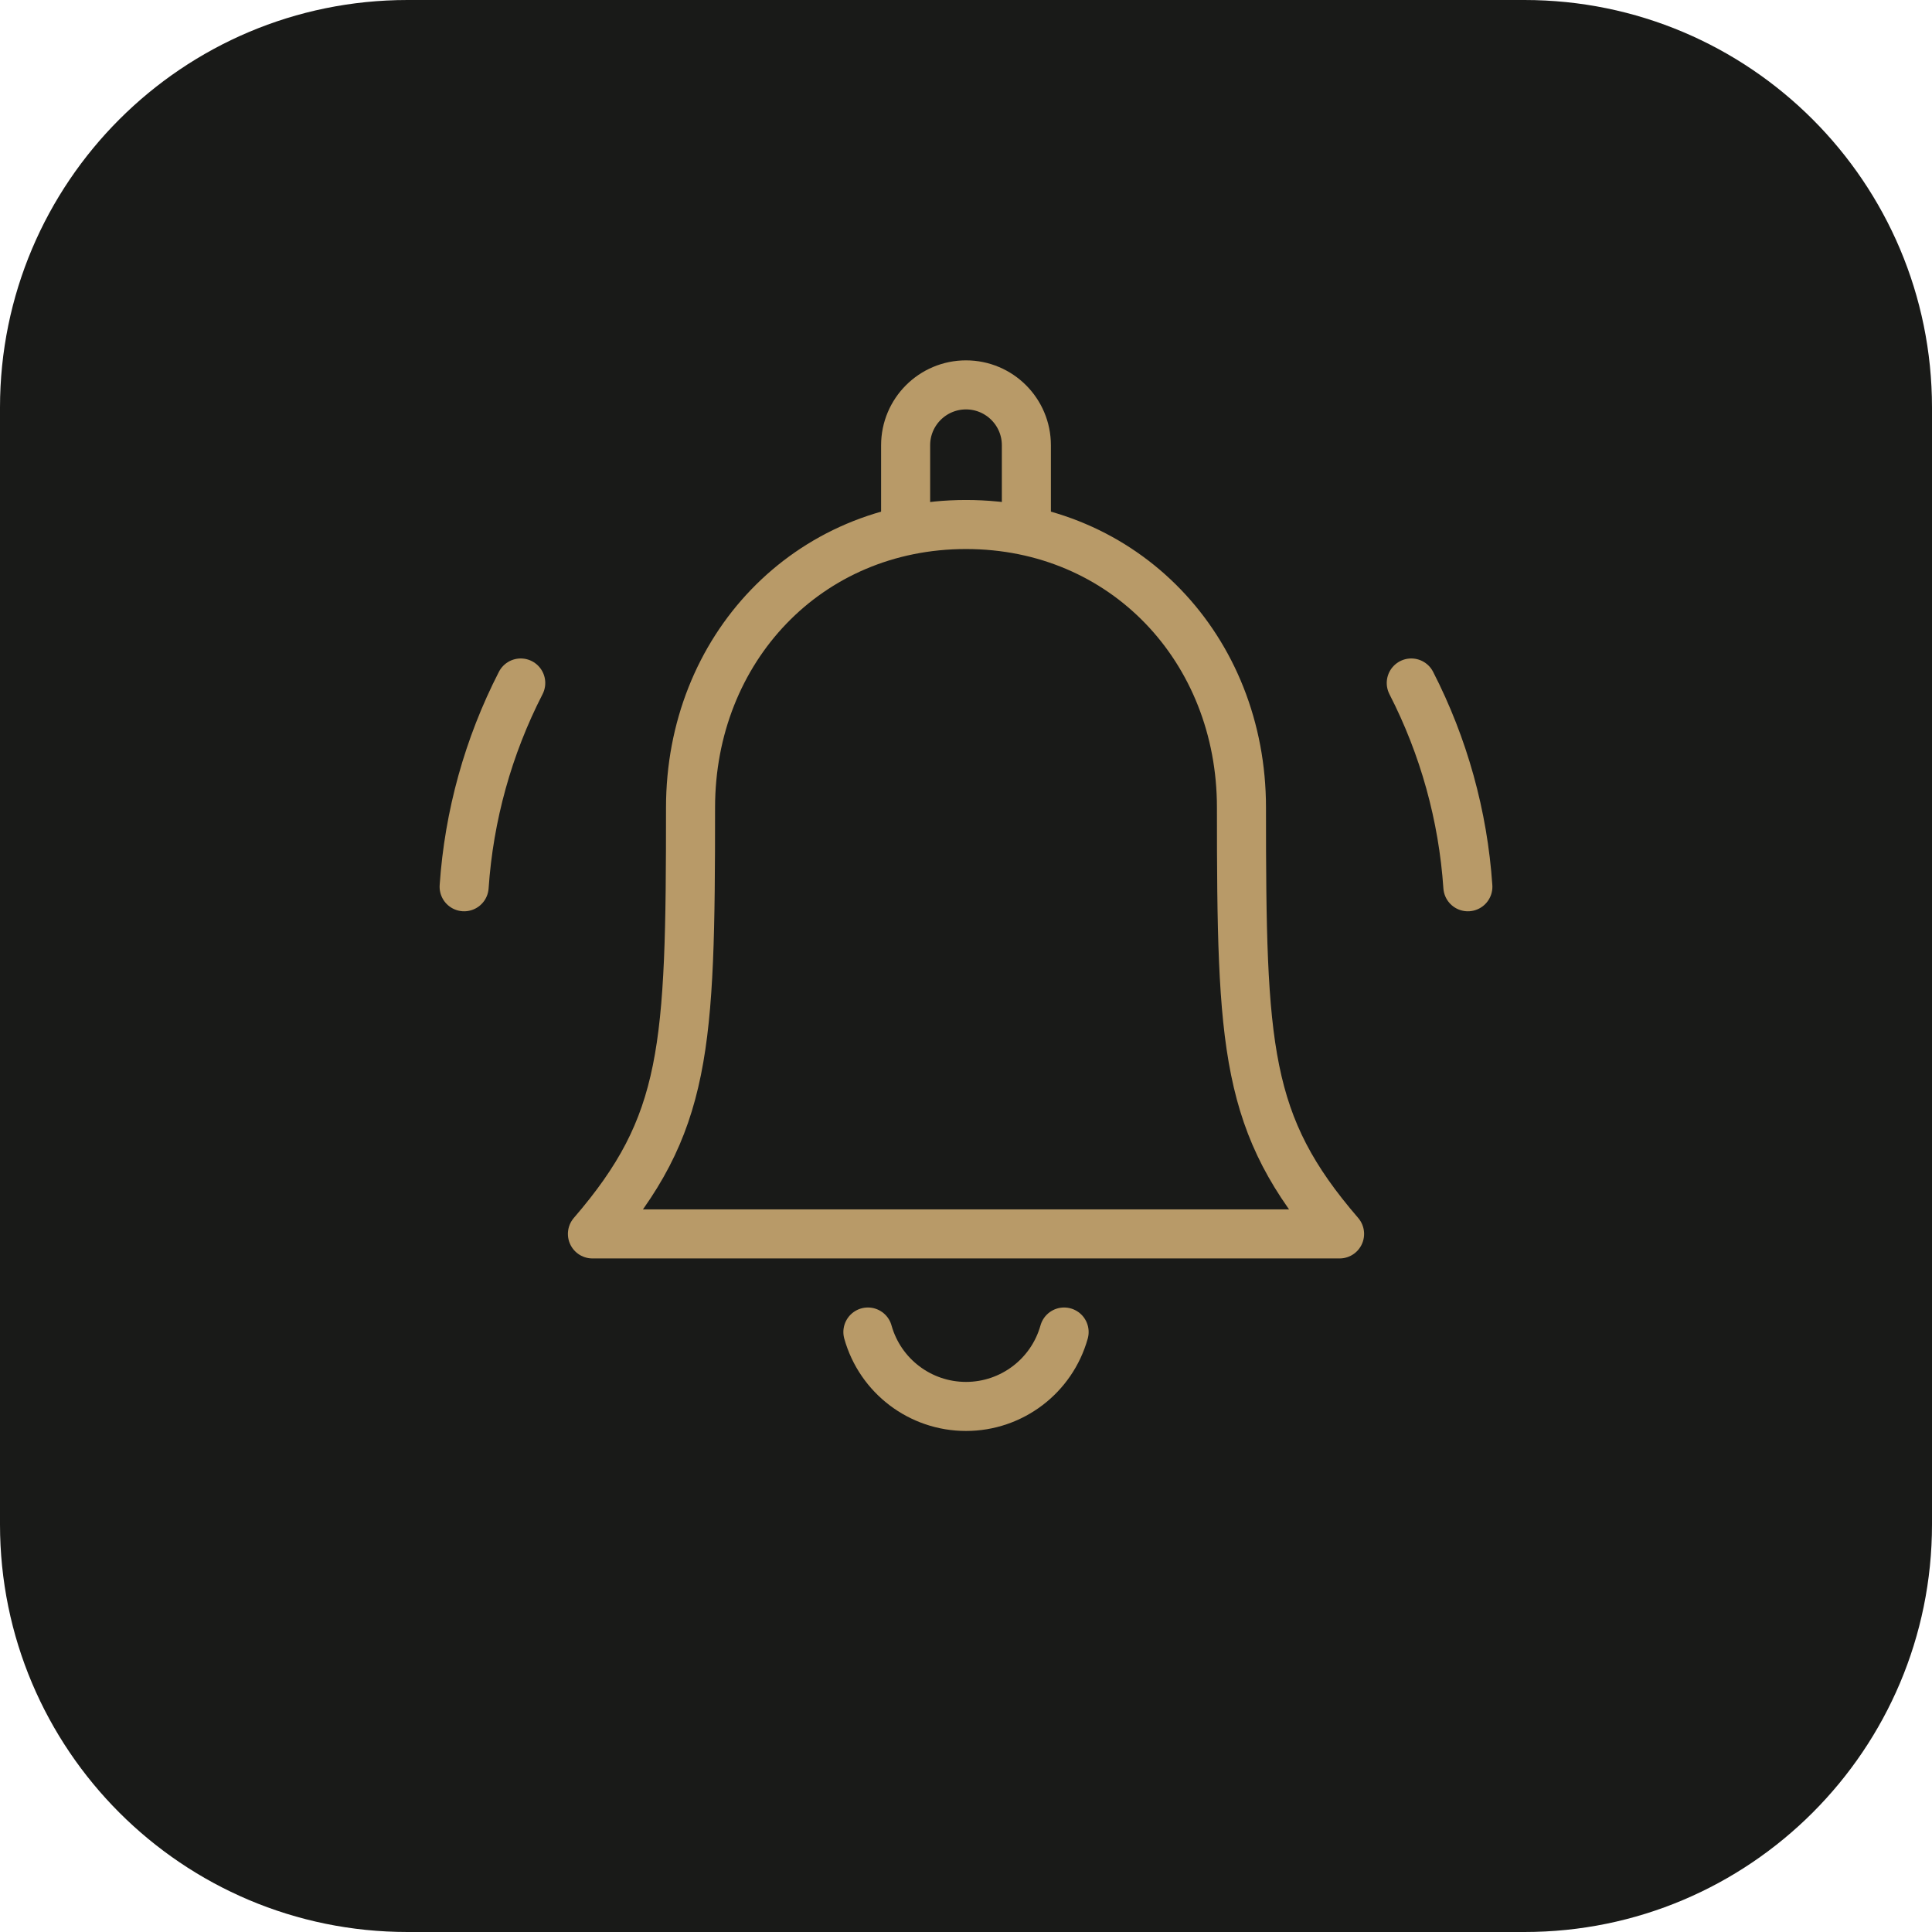
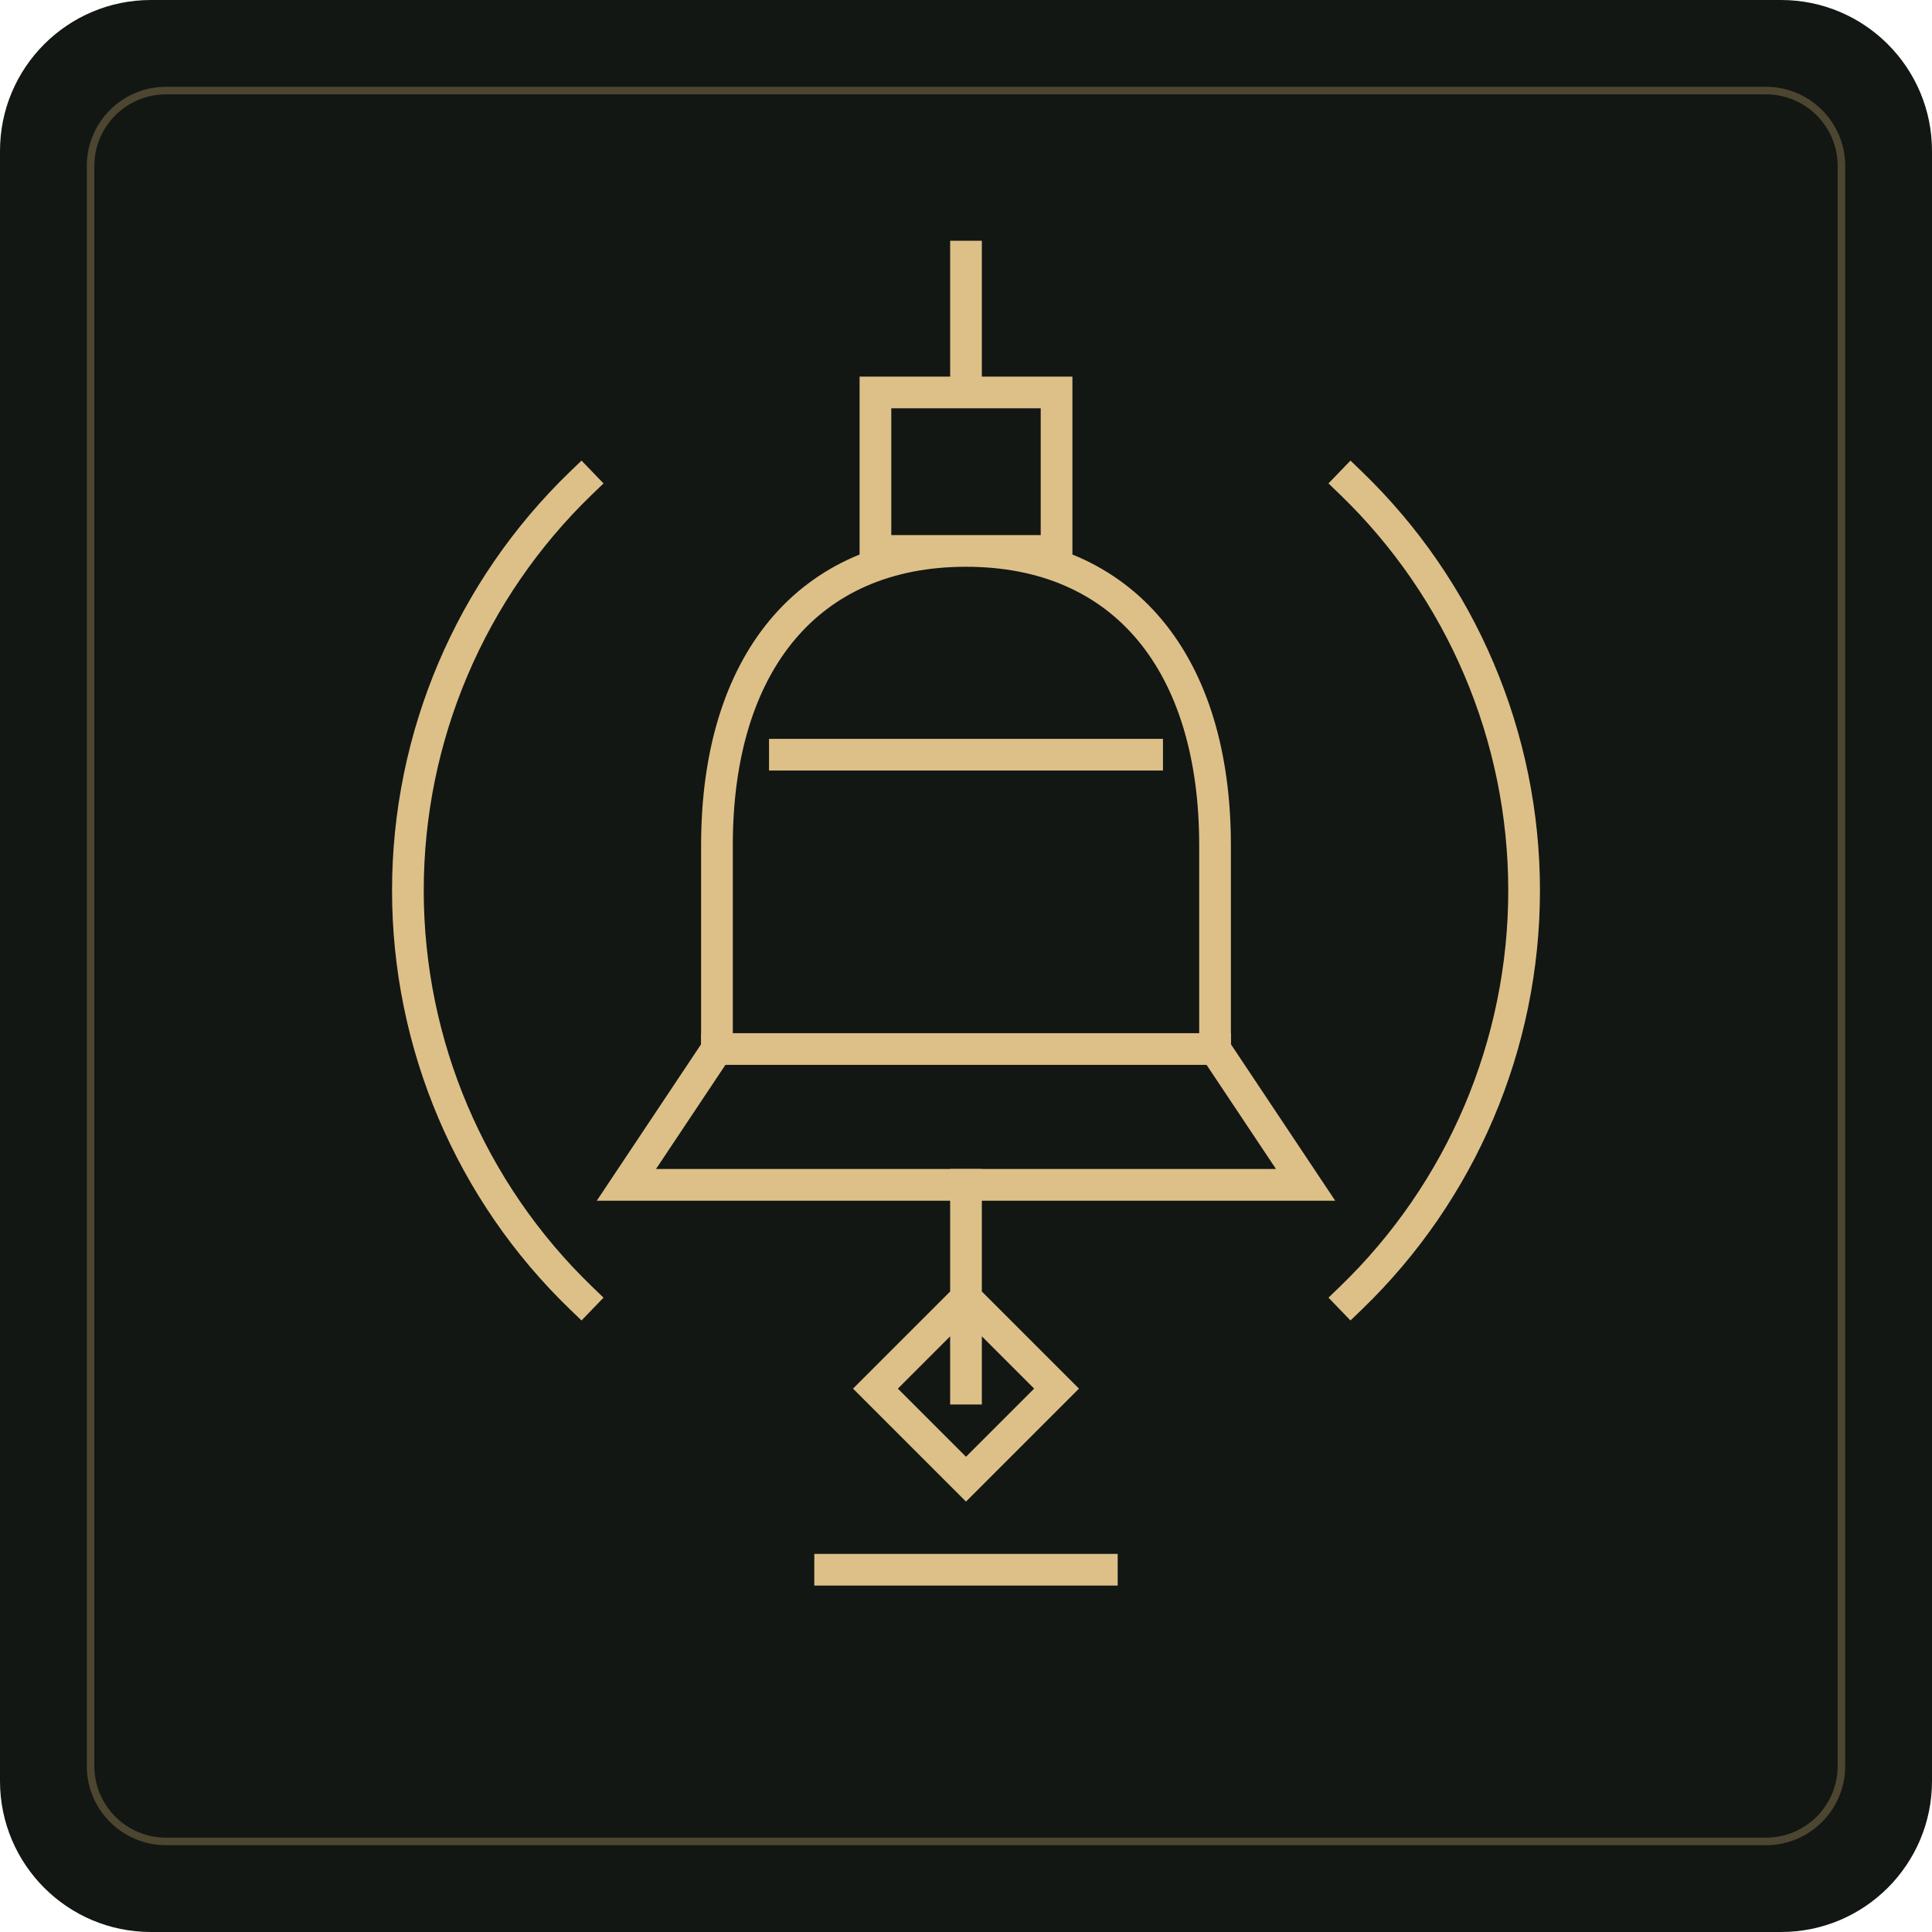
<svg xmlns="http://www.w3.org/2000/svg" viewBox="0 0 512 512" role="img" aria-label="生生不息">
-   <rect width="512" height="512" rx="108" fill="#191a18" />
-   <g fill="none" stroke="#b89a68" stroke-width="13" stroke-linecap="round" stroke-linejoin="round">
-     <path d="M157 327c25-29 26-49 26-113 0-42 31-75 73-75s73 33 73 75c0 64 1 84 26 113z" />
-     <path d="M240 139v-21a16 16 0 0 1 32 0v21M230 353a27 27 0 0 0 52 0M123 235a139 139 0 0 1 15-54M389 235a139 139 0 0 0-15-54" />
+   <rect width="512" height="512" rx="40" fill="#131714" />
+   <rect x="24" y="24" width="464" height="464" rx="20" fill="none" stroke="#b89a66" stroke-opacity=".35" stroke-width="2" />
+   <g transform="translate(64 44) scale(6)" fill="none" stroke="#ddbf88" stroke-width="1.4" stroke-linecap="square" stroke-linejoin="miter">
+     <path d="M15 14a25 25 0 0 0 0 36M49 14a25 25 0 0 1 0 36" />
+     <path d="M28 10h8v7h-8zM32 4v6M21 30c0-8 4-13 11-13s11 5 11 13v9l4 6H17l4-6z" />
+     <path d="M24 26h16M21 39h22M32 45v9M28 54l4 4 4-4-4-4zM26 62h12" />
  </g>
</svg>
